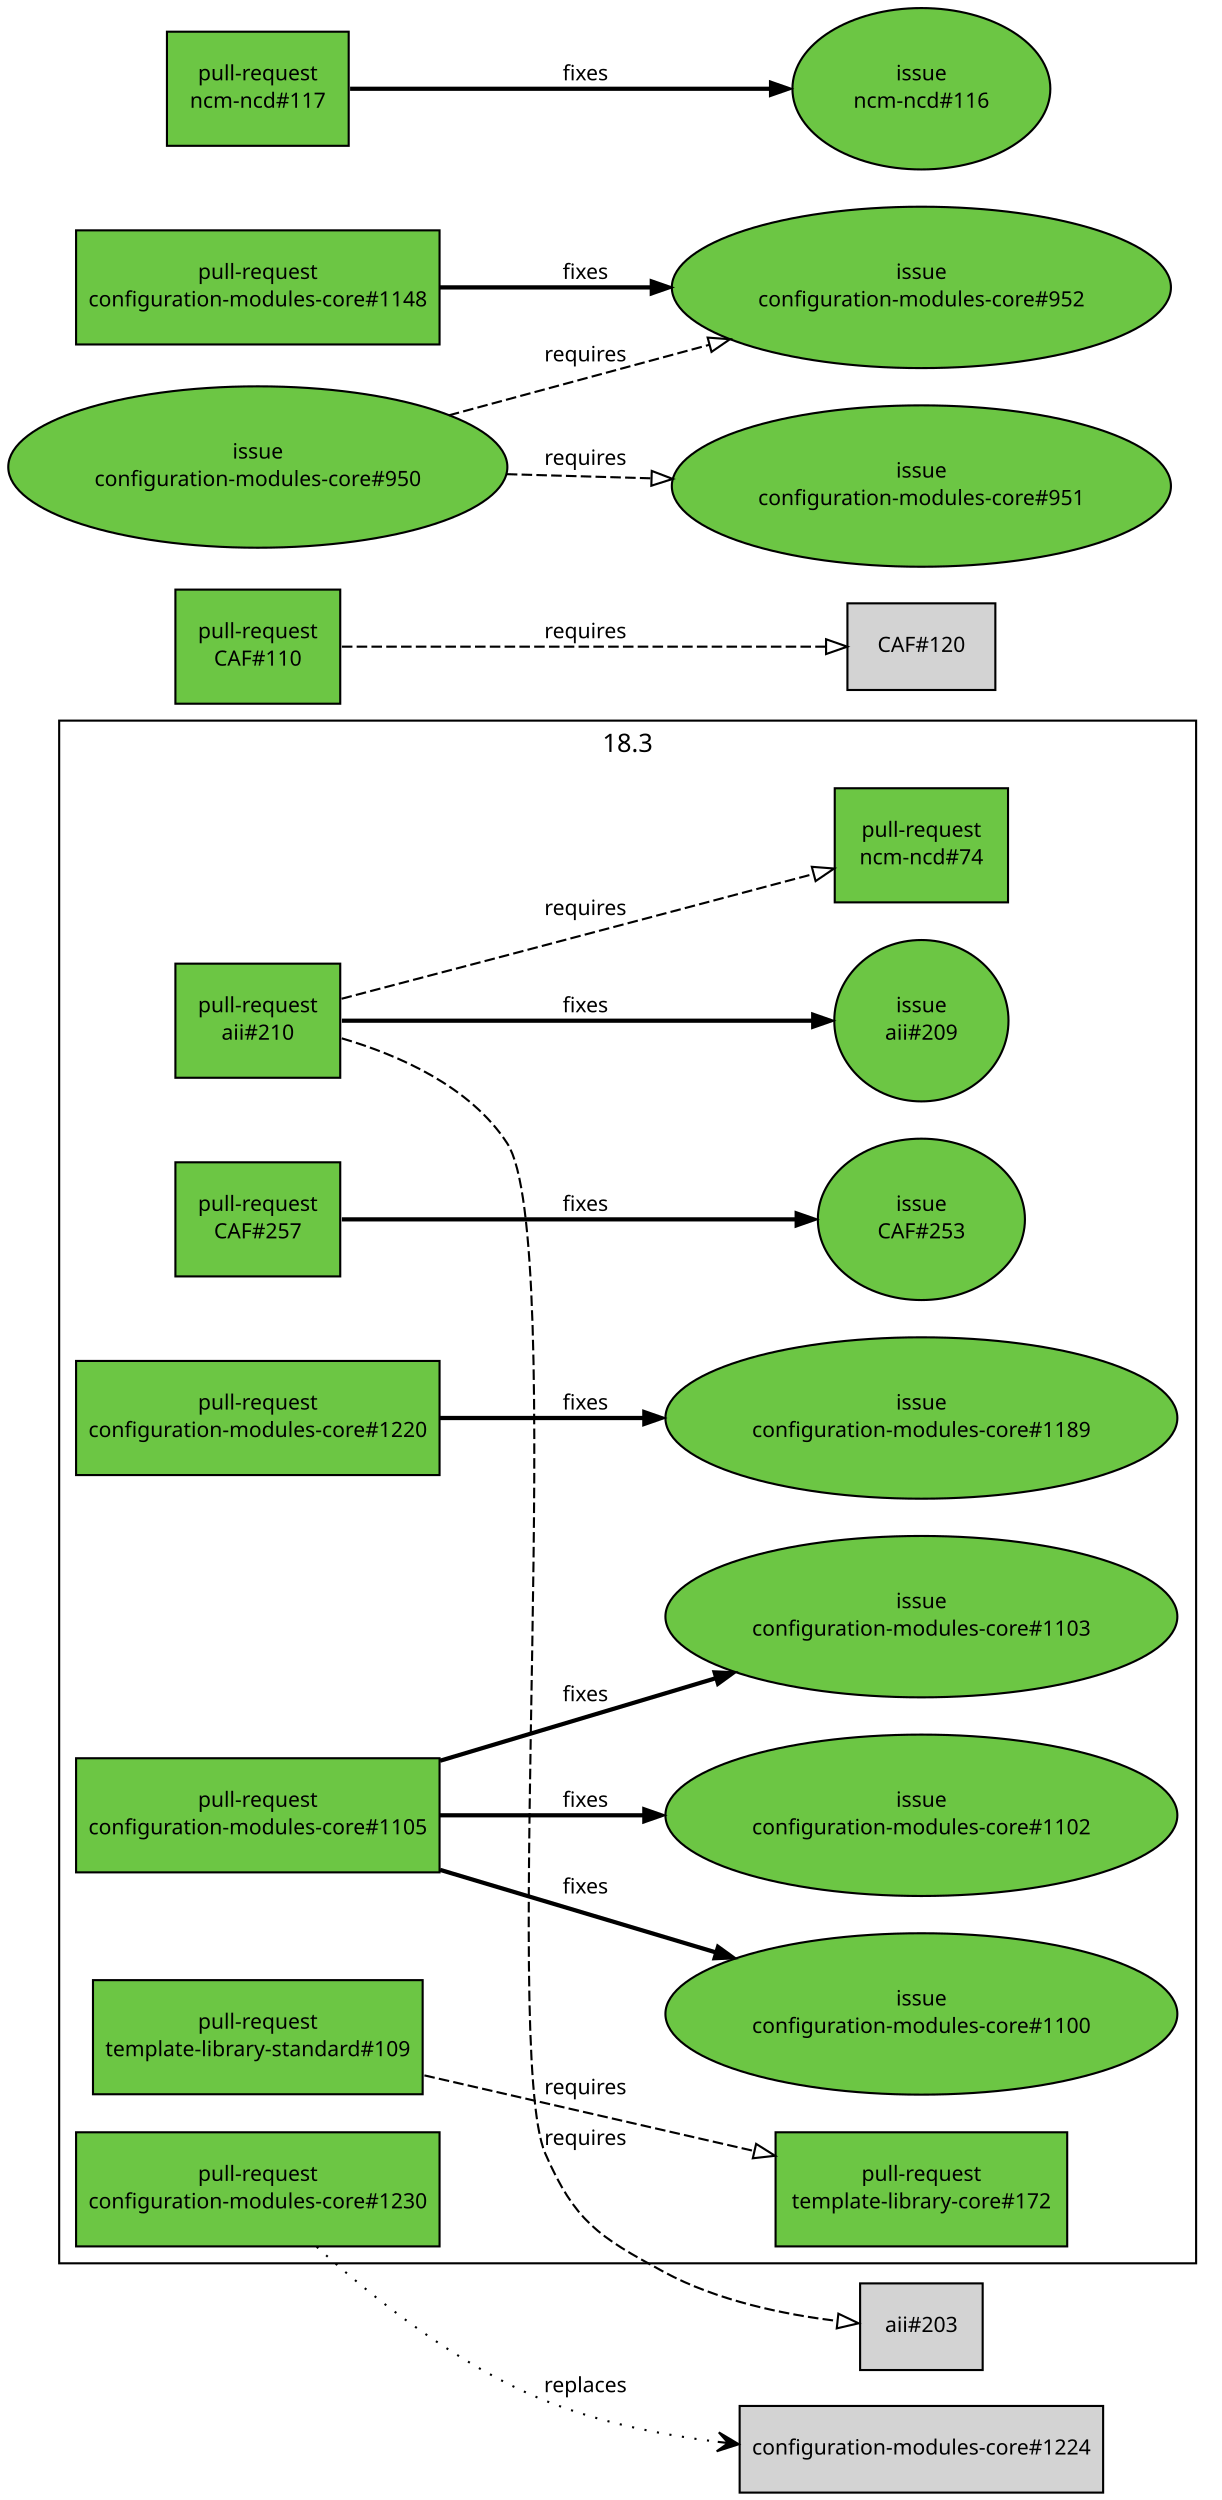
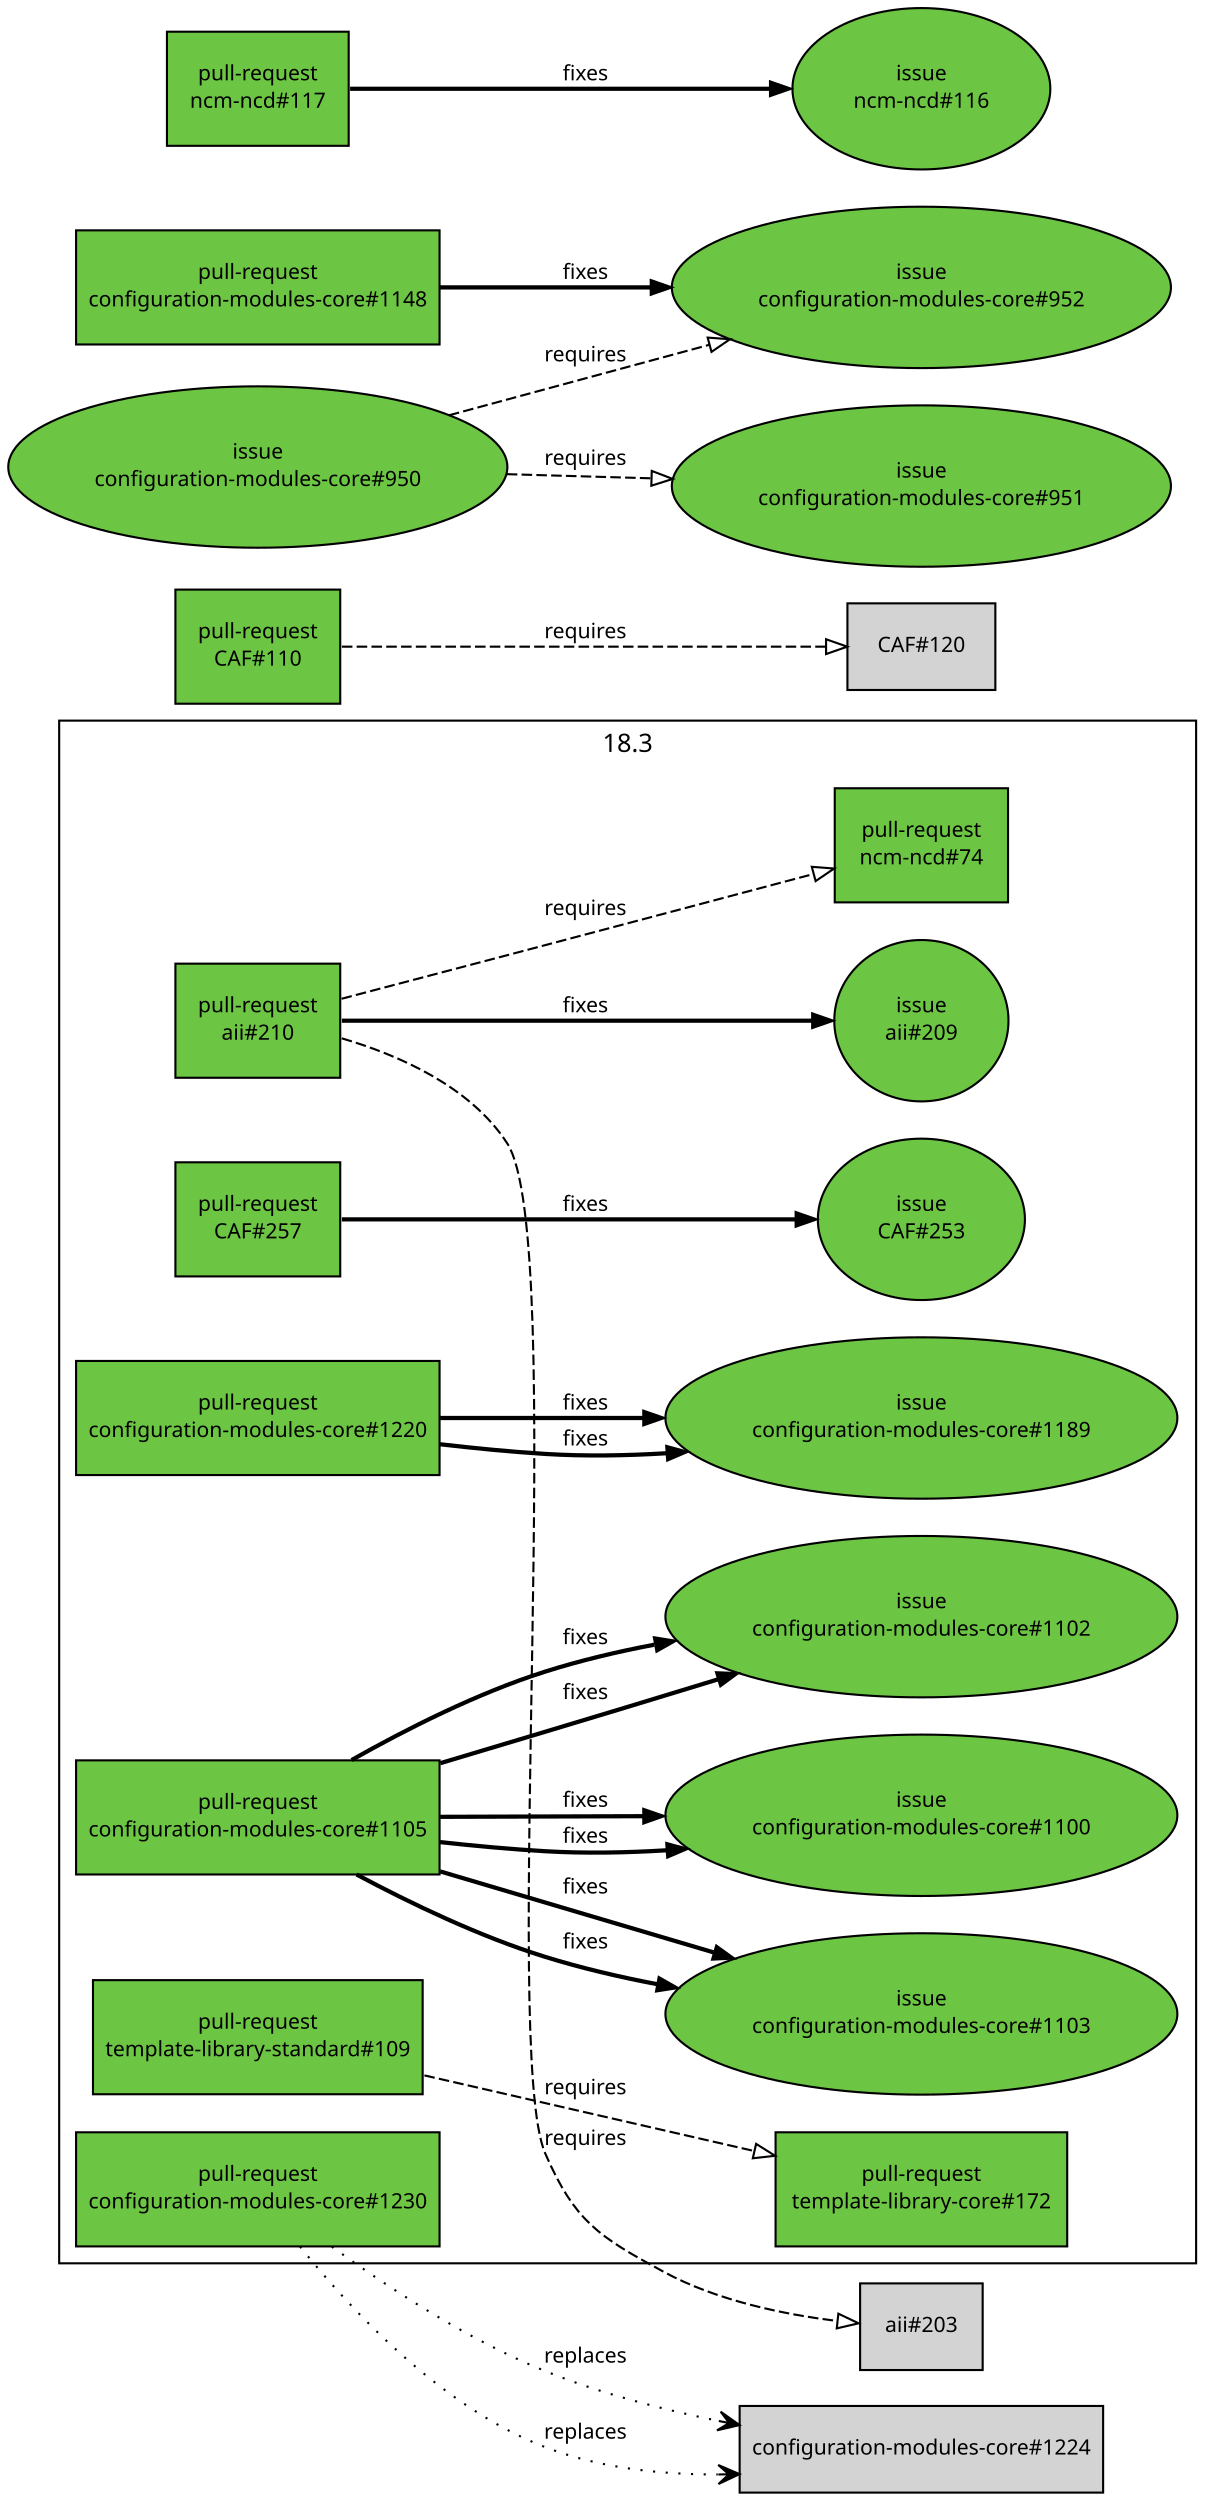
<svg xmlns="http://www.w3.org/2000/svg" xmlns:xlink="http://www.w3.org/1999/xlink" width="578pt" height="1183pt" viewBox="0.00 0.00 578.00 1183.00">
  <g id="graph1" class="graph" transform="scale(1 1) rotate(0) translate(4 1179)">
    <polygon fill="white" stroke="white" points="-4,5 -4,-1179 575,-1179 575,5 -4,5" />
    <g id="graph3" class="cluster">
      <polygon fill="none" stroke="black" points="24,-108 24,-838 562,-838 562,-108 24,-108" />
      <text text-anchor="middle" x="293" y="-823.2" font-family="Sans" font-size="12.00">18.3</text>
    </g>
    <g id="node1" class="node">
      <a xlink:href="https://github.com/quattor/aii/pull/210" xlink:title="Shellfe: support active config for plugins" target="_parent">
        <polygon fill="#6cc644" stroke="black" points="157,-723 79,-723 79,-669 157,-669 157,-723" />
        <text text-anchor="middle" x="118" y="-700" font-family="Sans" font-size="10.00">pull-request</text>
        <text text-anchor="middle" x="118" y="-687" font-family="Sans" font-size="10.00">aii#210</text>
      </a>
    </g>
    <g id="node3" class="node">
      <a xlink:href="https://github.com/quattor/aii/issues/209" xlink:title="support ACTIVE_CONFIG" target="_parent">
        <ellipse fill="#6cc644" stroke="black" cx="432" cy="-696" rx="41.217" ry="38.184" />
        <text text-anchor="middle" x="432" y="-700" font-family="Sans" font-size="10.00">issue</text>
        <text text-anchor="middle" x="432" y="-687" font-family="Sans" font-size="10.00">aii#209</text>
      </a>
    </g>
    <g id="edge2" class="edge">
      <path fill="none" stroke="black" stroke-width="2" d="M157.768,-696C214.279,-696 317.868,-696 380.284,-696" />
      <polygon fill="black" stroke="black" points="380.31,-699.5 390.31,-696 380.31,-692.5 380.31,-699.5" />
      <text text-anchor="middle" x="273" y="-700" font-family="Sans" font-size="10.00">fixes</text>
    </g>
    <g id="node5" class="node">
      <a xlink:href="https://github.com/quattor/ncm-ncd/pull/74" xlink:title="Set the current active config as an attribute to the component" target="_parent">
        <polygon fill="#6cc644" stroke="black" points="473,-806 391,-806 391,-752 473,-752 473,-806" />
        <text text-anchor="middle" x="432" y="-783" font-family="Sans" font-size="10.00">pull-request</text>
        <text text-anchor="middle" x="432" y="-770" font-family="Sans" font-size="10.00">ncm-ncd#74</text>
      </a>
    </g>
    <g id="edge4" class="edge">
      <path fill="none" stroke="black" stroke-dasharray="5,2" d="M157.609,-706.38C180.517,-712.39 209.889,-720.106 236,-727 285.266,-740.007 341.475,-754.927 381.028,-765.441" />
      <polygon fill="none" stroke="black" points="380.148,-768.828 390.711,-768.015 381.946,-762.063 380.148,-768.828" />
      <text text-anchor="middle" x="273" y="-746" font-family="Sans" font-size="10.00">requires</text>
    </g>
    <g id="node7" class="node">
      <polygon fill="lightgrey" stroke="black" points="461,-98.5 403,-98.5 403,-57.5 461,-57.5 461,-98.5" />
      <text text-anchor="middle" x="432" y="-75.5" font-family="Sans" font-size="10.00">aii#203</text>
    </g>
    <g id="edge6" class="edge">
      <path fill="none" stroke="black" stroke-dasharray="5,2" d="M157.721,-687.662C184.699,-679.744 218.537,-664.901 236,-638 264.94,-593.421 232.74,-208.712 254,-160 268.079,-127.74 279.072,-120.803 310,-104 335.309,-90.25 367.249,-83.769 392.1,-80.716" />
      <polygon fill="none" stroke="black" points="392.715,-84.17 402.276,-79.606 391.956,-77.211 392.715,-84.17" />
      <text text-anchor="middle" x="273" y="-164" font-family="Sans" font-size="10.00">requires</text>
    </g>
    <g id="node8" class="node">
      <a xlink:href="https://github.com/quattor/CAF/pull/257" xlink:title="Process: run process as another user" target="_parent">
        <polygon fill="#6cc644" stroke="black" points="157,-629 79,-629 79,-575 157,-575 157,-629" />
        <text text-anchor="middle" x="118" y="-606" font-family="Sans" font-size="10.00">pull-request</text>
        <text text-anchor="middle" x="118" y="-593" font-family="Sans" font-size="10.00">CAF#257</text>
      </a>
    </g>
    <g id="node10" class="node">
      <a xlink:href="https://github.com/quattor/CAF/issues/253" xlink:title="CAF::Process: Include an option to execute the command as an specific user" target="_parent">
        <ellipse fill="#6cc644" stroke="black" cx="432" cy="-602" rx="48.998" ry="38.184" />
        <text text-anchor="middle" x="432" y="-606" font-family="Sans" font-size="10.00">issue</text>
        <text text-anchor="middle" x="432" y="-593" font-family="Sans" font-size="10.00">CAF#253</text>
      </a>
    </g>
    <g id="edge8" class="edge">
      <path fill="none" stroke="black" stroke-width="2" d="M157.768,-602C211.934,-602 309.353,-602 372.308,-602" />
      <polygon fill="black" stroke="black" points="372.488,-605.5 382.488,-602 372.488,-598.5 372.488,-605.5" />
      <text text-anchor="middle" x="273" y="-606" font-family="Sans" font-size="10.00">fixes</text>
    </g>
    <g id="node11" class="node">
      <a xlink:href="https://github.com/quattor/CAF/pull/110" xlink:title="Download: API proposal" target="_parent">
        <polygon fill="#6cc644" stroke="black" points="157,-900 79,-900 79,-846 157,-846 157,-900" />
        <text text-anchor="middle" x="118" y="-877" font-family="Sans" font-size="10.00">pull-request</text>
        <text text-anchor="middle" x="118" y="-864" font-family="Sans" font-size="10.00">CAF#110</text>
      </a>
    </g>
    <g id="node13" class="node">
      <polygon fill="lightgrey" stroke="black" points="467,-893.5 397,-893.5 397,-852.5 467,-852.5 467,-893.5" />
      <text text-anchor="middle" x="432" y="-870.5" font-family="Sans" font-size="10.00">CAF#120</text>
    </g>
    <g id="edge10" class="edge">
      <path fill="none" stroke="black" stroke-dasharray="5,2" d="M157.768,-873C216.269,-873 325.221,-873 386.719,-873" />
      <polygon fill="none" stroke="black" points="386.897,-876.5 396.897,-873 386.897,-869.5 386.897,-876.5" />
      <text text-anchor="middle" x="273" y="-877" font-family="Sans" font-size="10.00">requires</text>
    </g>
    <g id="node14" class="node">
      <a xlink:href="https://github.com/quattor/configuration-modules-core/pull/1230" xlink:title="ncm-ceph: support for luminous, bluestore, ceph-volume and per host osd deployment" target="_parent">
        <polygon fill="#6cc644" stroke="black" points="204,-170 32,-170 32,-116 204,-116 204,-170" />
        <text text-anchor="middle" x="118" y="-147" font-family="Sans" font-size="10.00">pull-request</text>
        <text text-anchor="middle" x="118" y="-134" font-family="Sans" font-size="10.00">configuration-modules-core#1230</text>
      </a>
    </g>
    <g id="node16" class="node">
      <polygon fill="lightgrey" stroke="black" points="518,-40.5 346,-40.5 346,0.5 518,0.5 518,-40.5" />
      <text text-anchor="middle" x="432" y="-17.5" font-family="Sans" font-size="10.00">configuration-modules-core#1224</text>
    </g>
+     <g id="edge22" class="edge">
+       <path fill="none" stroke="black" stroke-dasharray="1,5" d="M153.011,-115.877C179.404,-96.709 217.226,-71.876 254,-57 279.799,-46.563 308.942,-38.927 336.065,-33.4" />
+       <polygon fill="black" stroke="black" points="345.956,-31.457 337.011,-37.8 341.05,-32.421 336.144,-33.384 336.144,-33.384 336.144,-33.384 341.05,-32.421 335.277,-28.968 345.956,-31.457 345.956,-31.457" />
+       <text text-anchor="middle" x="273" y="-61" font-family="Sans" font-size="10.00">replaces</text>
+     </g>
    <g id="edge12" class="edge">
-       <path fill="none" stroke="black" stroke-dasharray="1,5" d="M145.867,-115.794C171.666,-92.357 212.244,-59.739 254,-43 279.389,-32.822 308.297,-26.92 335.324,-23.558" />
-       <polygon fill="black" stroke="black" points="345.579,-22.39 336.153,-27.992 340.611,-22.956 335.644,-23.521 335.644,-23.521 335.644,-23.521 340.611,-22.956 335.134,-19.05 345.579,-22.39 345.579,-22.39" />
-       <text text-anchor="middle" x="273" y="-47" font-family="Sans" font-size="10.00">replaces</text>
+       <path fill="none" stroke="black" stroke-dasharray="1,5" d="M137.965,-115.933C161.765,-86.181 204.583,-40.076 254,-21 279.436,-11.181 308.482,-8.011 335.628,-8.074" />
+       <polygon fill="black" stroke="black" points="345.928,-8.249 335.853,-12.578 340.929,-8.164 335.929,-8.079 335.929,-8.079 335.929,-8.079 340.929,-8.164 336.006,-3.58 345.928,-8.249 345.928,-8.249" />
+       <text text-anchor="middle" x="273" y="-25" font-family="Sans" font-size="10.00">replaces</text>
    </g>
    <g id="node17" class="node">
      <a xlink:href="https://github.com/quattor/configuration-modules-core/pull/1220" xlink:title="ncm-cups: Stop daemon if server not enabled" target="_parent">
        <polygon fill="#6cc644" stroke="black" points="204,-535 32,-535 32,-481 204,-481 204,-535" />
        <text text-anchor="middle" x="118" y="-512" font-family="Sans" font-size="10.00">pull-request</text>
        <text text-anchor="middle" x="118" y="-499" font-family="Sans" font-size="10.00">configuration-modules-core#1220</text>
      </a>
    </g>
    <g id="node19" class="node">
      <a xlink:href="https://github.com/quattor/configuration-modules-core/issues/1189" xlink:title="ncm-cups: Nodetype of client should stop running cups daemon" target="_parent">
        <ellipse fill="#6cc644" stroke="black" cx="432" cy="-508" rx="121.122" ry="38.184" />
        <text text-anchor="middle" x="432" y="-512" font-family="Sans" font-size="10.00">issue</text>
        <text text-anchor="middle" x="432" y="-499" font-family="Sans" font-size="10.00">configuration-modules-core#1189</text>
      </a>
    </g>
+     <g id="edge24" class="edge">
+       <path fill="none" stroke="black" stroke-width="2" d="M204.182,-495.588C220.685,-493.676 237.851,-492.005 254,-491 272.601,-489.842 292.267,-490.162 311.475,-491.331" />
+       <polygon fill="black" stroke="black" points="311.254,-494.824 321.47,-492.016 311.733,-487.84 311.254,-494.824" />
+       <text text-anchor="middle" x="273" y="-495" font-family="Sans" font-size="10.00">fixes</text>
+     </g>
    <g id="edge14" class="edge">
      <path fill="none" stroke="black" stroke-width="2" d="M204.217,-508C233.916,-508 267.888,-508 300.372,-508" />
      <polygon fill="black" stroke="black" points="300.399,-511.5 310.399,-508 300.399,-504.5 300.399,-511.5" />
      <text text-anchor="middle" x="273" y="-512" font-family="Sans" font-size="10.00">fixes</text>
    </g>
    <g id="node20" class="node">
      <a xlink:href="https://github.com/quattor/configuration-modules-core/pull/1105" xlink:title="ncm-authconfig: fix krb5_realm, user_object_class and newline between ldap_krb5_canonicalize and ldap_krb5_realm" target="_parent">
-         <polygon fill="#6cc644" stroke="black" points="204,-347 32,-347 32,-293 204,-293 204,-347" />
-         <text text-anchor="middle" x="118" y="-324" font-family="Sans" font-size="10.00">pull-request</text>
-         <text text-anchor="middle" x="118" y="-311" font-family="Sans" font-size="10.00">configuration-modules-core#1105</text>
+         <polygon fill="#6cc644" stroke="black" points="204,-346 32,-346 32,-292 204,-292 204,-346" />
+         <text text-anchor="middle" x="118" y="-323" font-family="Sans" font-size="10.00">pull-request</text>
+         <text text-anchor="middle" x="118" y="-310" font-family="Sans" font-size="10.00">configuration-modules-core#1105</text>
      </a>
    </g>
    <g id="node22" class="node">
      <a xlink:href="https://github.com/quattor/configuration-modules-core/issues/1100" xlink:title="ncm-authconfig : no newline after krb5_canonicalize option" target="_parent">
+         <ellipse fill="#6cc644" stroke="black" cx="432" cy="-320" rx="121.122" ry="38.184" />
+         <text text-anchor="middle" x="432" y="-324" font-family="Sans" font-size="10.00">issue</text>
+         <text text-anchor="middle" x="432" y="-311" font-family="Sans" font-size="10.00">configuration-modules-core#1100</text>
+       </a>
+     </g>
+     <g id="edge26" class="edge">
+       <path fill="none" stroke="black" stroke-width="2" d="M204.2,-307.318C220.701,-305.518 237.861,-303.946 254,-303 272.605,-301.909 292.273,-302.265 311.482,-303.449" />
+       <polygon fill="black" stroke="black" points="311.26,-306.942 321.478,-304.14 311.743,-299.959 311.26,-306.942" />
+       <text text-anchor="middle" x="273" y="-307" font-family="Sans" font-size="10.00">fixes</text>
+     </g>
+     <g id="edge16" class="edge">
+       <path fill="none" stroke="black" stroke-width="2" d="M204.217,-319.275C233.916,-319.369 267.888,-319.477 300.372,-319.581" />
+       <polygon fill="black" stroke="black" points="300.388,-323.081 310.399,-319.613 300.41,-316.081 300.388,-323.081" />
+       <text text-anchor="middle" x="273" y="-324" font-family="Sans" font-size="10.00">fixes</text>
+     </g>
+     <g id="node24" class="node">
+       <a xlink:href="https://github.com/quattor/configuration-modules-core/issues/1102" xlink:title="ncm-authconfig: There is no " target="_parent">
+         <ellipse fill="#6cc644" stroke="black" cx="432" cy="-414" rx="121.122" ry="38.184" />
+         <text text-anchor="middle" x="432" y="-418" font-family="Sans" font-size="10.00">issue</text>
+         <text text-anchor="middle" x="432" y="-405" font-family="Sans" font-size="10.00">configuration-modules-core#1102</text>
+       </a>
+     </g>
+     <g id="edge28" class="edge">
+       <path fill="none" stroke="black" stroke-width="2" d="M204.33,-344.659C232.313,-353.013 263.486,-362.36 292,-371 306.172,-375.294 321.143,-379.86 335.814,-384.352" />
+       <polygon fill="black" stroke="black" points="334.814,-387.706 345.401,-387.289 336.865,-381.013 334.814,-387.706" />
+       <text text-anchor="middle" x="273" y="-375" font-family="Sans" font-size="10.00">fixes</text>
+     </g>
+     <g id="edge18" class="edge">
+       <path fill="none" stroke="black" stroke-width="2" d="M162.383,-346.157C188.229,-360.769 221.95,-377.83 254,-388 270.423,-393.212 288.035,-397.385 305.561,-400.724" />
+       <polygon fill="black" stroke="black" points="305.395,-404.251 315.86,-402.596 306.647,-397.364 305.395,-404.251" />
+       <text text-anchor="middle" x="273" y="-401" font-family="Sans" font-size="10.00">fixes</text>
+     </g>
+     <g id="node26" class="node">
+       <a xlink:href="https://github.com/quattor/configuration-modules-core/issues/1103" xlink:title="ncm-authconfig: krb5_realm = ARRAY(0x39a5830)" target="_parent">
        <ellipse fill="#6cc644" stroke="black" cx="432" cy="-226" rx="121.122" ry="38.184" />
        <text text-anchor="middle" x="432" y="-230" font-family="Sans" font-size="10.00">issue</text>
-         <text text-anchor="middle" x="432" y="-217" font-family="Sans" font-size="10.00">configuration-modules-core#1100</text>
-       </a>
-     </g>
-     <g id="edge16" class="edge">
-       <path fill="none" stroke="black" stroke-width="2" d="M204.217,-294.19C244.557,-282.113 292.783,-267.676 334.453,-255.202" />
-       <polygon fill="black" stroke="black" points="335.488,-258.546 344.064,-252.325 333.48,-251.84 335.488,-258.546" />
+         <text text-anchor="middle" x="432" y="-217" font-family="Sans" font-size="10.00">configuration-modules-core#1103</text>
+       </a>
+     </g>
+     <g id="edge30" class="edge">
+       <path fill="none" stroke="black" stroke-width="2" d="M164.709,-291.988C190.307,-278.313 223.047,-262.615 254,-253 270.874,-247.758 288.976,-243.515 306.94,-240.085" />
+       <polygon fill="black" stroke="black" points="307.691,-243.506 316.897,-238.262 306.43,-236.62 307.691,-243.506" />
+       <text text-anchor="middle" x="273" y="-257" font-family="Sans" font-size="10.00">fixes</text>
+     </g>
+     <g id="edge20" class="edge">
+       <path fill="none" stroke="black" stroke-width="2" d="M204.217,-293.464C244.304,-281.591 292.178,-267.412 333.668,-255.124" />
+       <polygon fill="black" stroke="black" points="334.922,-258.403 343.516,-252.207 332.934,-251.691 334.922,-258.403" />
      <text text-anchor="middle" x="273" y="-283" font-family="Sans" font-size="10.00">fixes</text>
    </g>
-     <g id="node24" class="node">
-       <a xlink:href="https://github.com/quattor/configuration-modules-core/issues/1102" xlink:title="ncm-authconfig: There is no " target="_parent">
-         <ellipse fill="#6cc644" stroke="black" cx="432" cy="-320" rx="121.122" ry="38.184" />
-         <text text-anchor="middle" x="432" y="-324" font-family="Sans" font-size="10.00">issue</text>
-         <text text-anchor="middle" x="432" y="-311" font-family="Sans" font-size="10.00">configuration-modules-core#1102</text>
-       </a>
-     </g>
-     <g id="edge18" class="edge">
-       <path fill="none" stroke="black" stroke-width="2" d="M204.217,-320C233.916,-320 267.888,-320 300.372,-320" />
-       <polygon fill="black" stroke="black" points="300.399,-323.5 310.399,-320 300.399,-316.5 300.399,-323.5" />
-       <text text-anchor="middle" x="273" y="-324" font-family="Sans" font-size="10.00">fixes</text>
-     </g>
-     <g id="node26" class="node">
-       <a xlink:href="https://github.com/quattor/configuration-modules-core/issues/1103" xlink:title="ncm-authconfig: krb5_realm = ARRAY(0x39a5830)" target="_parent">
-         <ellipse fill="#6cc644" stroke="black" cx="432" cy="-414" rx="121.122" ry="38.184" />
-         <text text-anchor="middle" x="432" y="-418" font-family="Sans" font-size="10.00">issue</text>
-         <text text-anchor="middle" x="432" y="-405" font-family="Sans" font-size="10.00">configuration-modules-core#1103</text>
-       </a>
-     </g>
-     <g id="edge20" class="edge">
-       <path fill="none" stroke="black" stroke-width="2" d="M204.217,-345.81C244.557,-357.887 292.783,-372.324 334.453,-384.798" />
-       <polygon fill="black" stroke="black" points="333.48,-388.16 344.064,-387.675 335.488,-381.454 333.48,-388.16" />
-       <text text-anchor="middle" x="273" y="-374" font-family="Sans" font-size="10.00">fixes</text>
-     </g>
-     <g id="node27" class="node">
+     <g id="node32" class="node">
      <a xlink:href="https://github.com/quattor/configuration-modules-core/pull/1148" xlink:title="ncm-spma: Remove support from groups from spma yumng backend" target="_parent">
        <polygon fill="#6cc644" stroke="black" points="204,-1070 32,-1070 32,-1016 204,-1016 204,-1070" />
        <text text-anchor="middle" x="118" y="-1047" font-family="Sans" font-size="10.00">pull-request</text>
        <text text-anchor="middle" x="118" y="-1034" font-family="Sans" font-size="10.00">configuration-modules-core#1148</text>
      </a>
    </g>
-     <g id="node29" class="node">
+     <g id="node34" class="node">
      <a xlink:href="https://github.com/quattor/configuration-modules-core/issues/952" xlink:title="ncm-spma (yumng): Remove support for package groups" target="_parent">
        <ellipse fill="#6cc644" stroke="black" cx="432" cy="-1043" rx="118.087" ry="38.184" />
        <text text-anchor="middle" x="432" y="-1047" font-family="Sans" font-size="10.00">issue</text>
        <text text-anchor="middle" x="432" y="-1034" font-family="Sans" font-size="10.00">configuration-modules-core#952</text>
      </a>
    </g>
-     <g id="edge22" class="edge">
+     <g id="edge32" class="edge">
      <path fill="none" stroke="black" stroke-width="2" d="M204.217,-1043C234.903,-1043 270.151,-1043 303.606,-1043" />
      <polygon fill="black" stroke="black" points="303.924,-1046.5 313.924,-1043 303.924,-1039.5 303.924,-1046.5" />
      <text text-anchor="middle" x="273" y="-1047" font-family="Sans" font-size="10.00">fixes</text>
    </g>
-     <g id="node30" class="node">
+     <g id="node35" class="node">
      <a xlink:href="https://github.com/quattor/configuration-modules-core/issues/950" xlink:title="ncm-spma: Remove support for package groups from yum backends" target="_parent">
        <ellipse fill="#6cc644" stroke="black" cx="118" cy="-958" rx="118.087" ry="38.184" />
        <text text-anchor="middle" x="118" y="-962" font-family="Sans" font-size="10.00">issue</text>
        <text text-anchor="middle" x="118" y="-949" font-family="Sans" font-size="10.00">configuration-modules-core#950</text>
      </a>
    </g>
-     <g id="edge26" class="edge">
+     <g id="edge36" class="edge">
      <path fill="none" stroke="black" stroke-dasharray="5,2" d="M208.401,-982.471C246.98,-992.915 292.147,-1005.14 331.747,-1015.86" />
      <polygon fill="none" stroke="black" points="330.855,-1019.25 341.422,-1018.48 332.684,-1012.49 330.855,-1019.25" />
      <text text-anchor="middle" x="273" y="-1008" font-family="Sans" font-size="10.00">requires</text>
    </g>
-     <g id="node32" class="node">
+     <g id="node37" class="node">
      <a xlink:href="https://github.com/quattor/configuration-modules-core/issues/951" xlink:title="ncm-spma (yum): Remove support for package groups" target="_parent">
        <ellipse fill="#6cc644" stroke="black" cx="432" cy="-949" rx="118.087" ry="38.184" />
        <text text-anchor="middle" x="432" y="-953" font-family="Sans" font-size="10.00">issue</text>
        <text text-anchor="middle" x="432" y="-940" font-family="Sans" font-size="10.00">configuration-modules-core#951</text>
      </a>
    </g>
-     <g id="edge24" class="edge">
+     <g id="edge34" class="edge">
      <path fill="none" stroke="black" stroke-dasharray="5,2" d="M235.815,-954.623C258.074,-953.985 281.456,-953.315 304.01,-952.668" />
      <polygon fill="none" stroke="black" points="304.412,-956.159 314.308,-952.373 304.212,-949.161 304.412,-956.159" />
      <text text-anchor="middle" x="273" y="-959" font-family="Sans" font-size="10.00">requires</text>
    </g>
-     <g id="node34" class="node">
+     <g id="node39" class="node">
      <a xlink:href="https://github.com/quattor/ncm-ncd/pull/117" xlink:title="Allow component modules to be loaded from any path" target="_parent">
        <polygon fill="#6cc644" stroke="black" points="161,-1164 75,-1164 75,-1110 161,-1110 161,-1164" />
        <text text-anchor="middle" x="118" y="-1141" font-family="Sans" font-size="10.00">pull-request</text>
        <text text-anchor="middle" x="118" y="-1128" font-family="Sans" font-size="10.00">ncm-ncd#117</text>
      </a>
    </g>
-     <g id="node36" class="node">
+     <g id="node41" class="node">
      <a xlink:href="https://github.com/quattor/ncm-ncd/issues/116" xlink:title="hasFile() prevents component modules from being relocated" target="_parent">
        <ellipse fill="#6cc644" stroke="black" cx="432" cy="-1137" rx="61.018" ry="38.184" />
        <text text-anchor="middle" x="432" y="-1141" font-family="Sans" font-size="10.00">issue</text>
        <text text-anchor="middle" x="432" y="-1128" font-family="Sans" font-size="10.00">ncm-ncd#116</text>
      </a>
    </g>
-     <g id="edge28" class="edge">
+     <g id="edge38" class="edge">
      <path fill="none" stroke="black" stroke-width="2" d="M161.66,-1137C212.954,-1137 298.809,-1137 360.001,-1137" />
      <polygon fill="black" stroke="black" points="360.362,-1140.5 370.362,-1137 360.362,-1133.5 360.362,-1140.5" />
      <text text-anchor="middle" x="273" y="-1141" font-family="Sans" font-size="10.00">fixes</text>
    </g>
-     <g id="node37" class="node">
+     <g id="node42" class="node">
      <a xlink:href="https://github.com/quattor/template-library-standard/pull/109" xlink:title="Add sample of nVidia workstation and compute GPUs" target="_parent">
        <polygon fill="#6cc644" stroke="black" points="196,-242 40,-242 40,-188 196,-188 196,-242" />
        <text text-anchor="middle" x="118" y="-219" font-family="Sans" font-size="10.00">pull-request</text>
        <text text-anchor="middle" x="118" y="-206" font-family="Sans" font-size="10.00">template-library-standard#109</text>
      </a>
    </g>
-     <g id="node39" class="node">
+     <g id="node44" class="node">
      <a xlink:href="https://github.com/quattor/template-library-core/pull/172" xlink:title="Allow RAM to be modelled on GPU cards" target="_parent">
        <polygon fill="#6cc644" stroke="black" points="501,-170 363,-170 363,-116 501,-116 501,-170" />
        <text text-anchor="middle" x="432" y="-147" font-family="Sans" font-size="10.00">pull-request</text>
        <text text-anchor="middle" x="432" y="-134" font-family="Sans" font-size="10.00">template-library-core#172</text>
      </a>
    </g>
-     <g id="edge30" class="edge">
+     <g id="edge40" class="edge">
      <path fill="none" stroke="black" stroke-dasharray="5,2" d="M196.83,-196.924C244.488,-185.996 305.049,-172.11 352.777,-161.166" />
      <polygon fill="none" stroke="black" points="353.793,-164.524 362.758,-158.877 352.229,-157.701 353.793,-164.524" />
      <text text-anchor="middle" x="273" y="-188" font-family="Sans" font-size="10.00">requires</text>
    </g>
  </g>
</svg>
